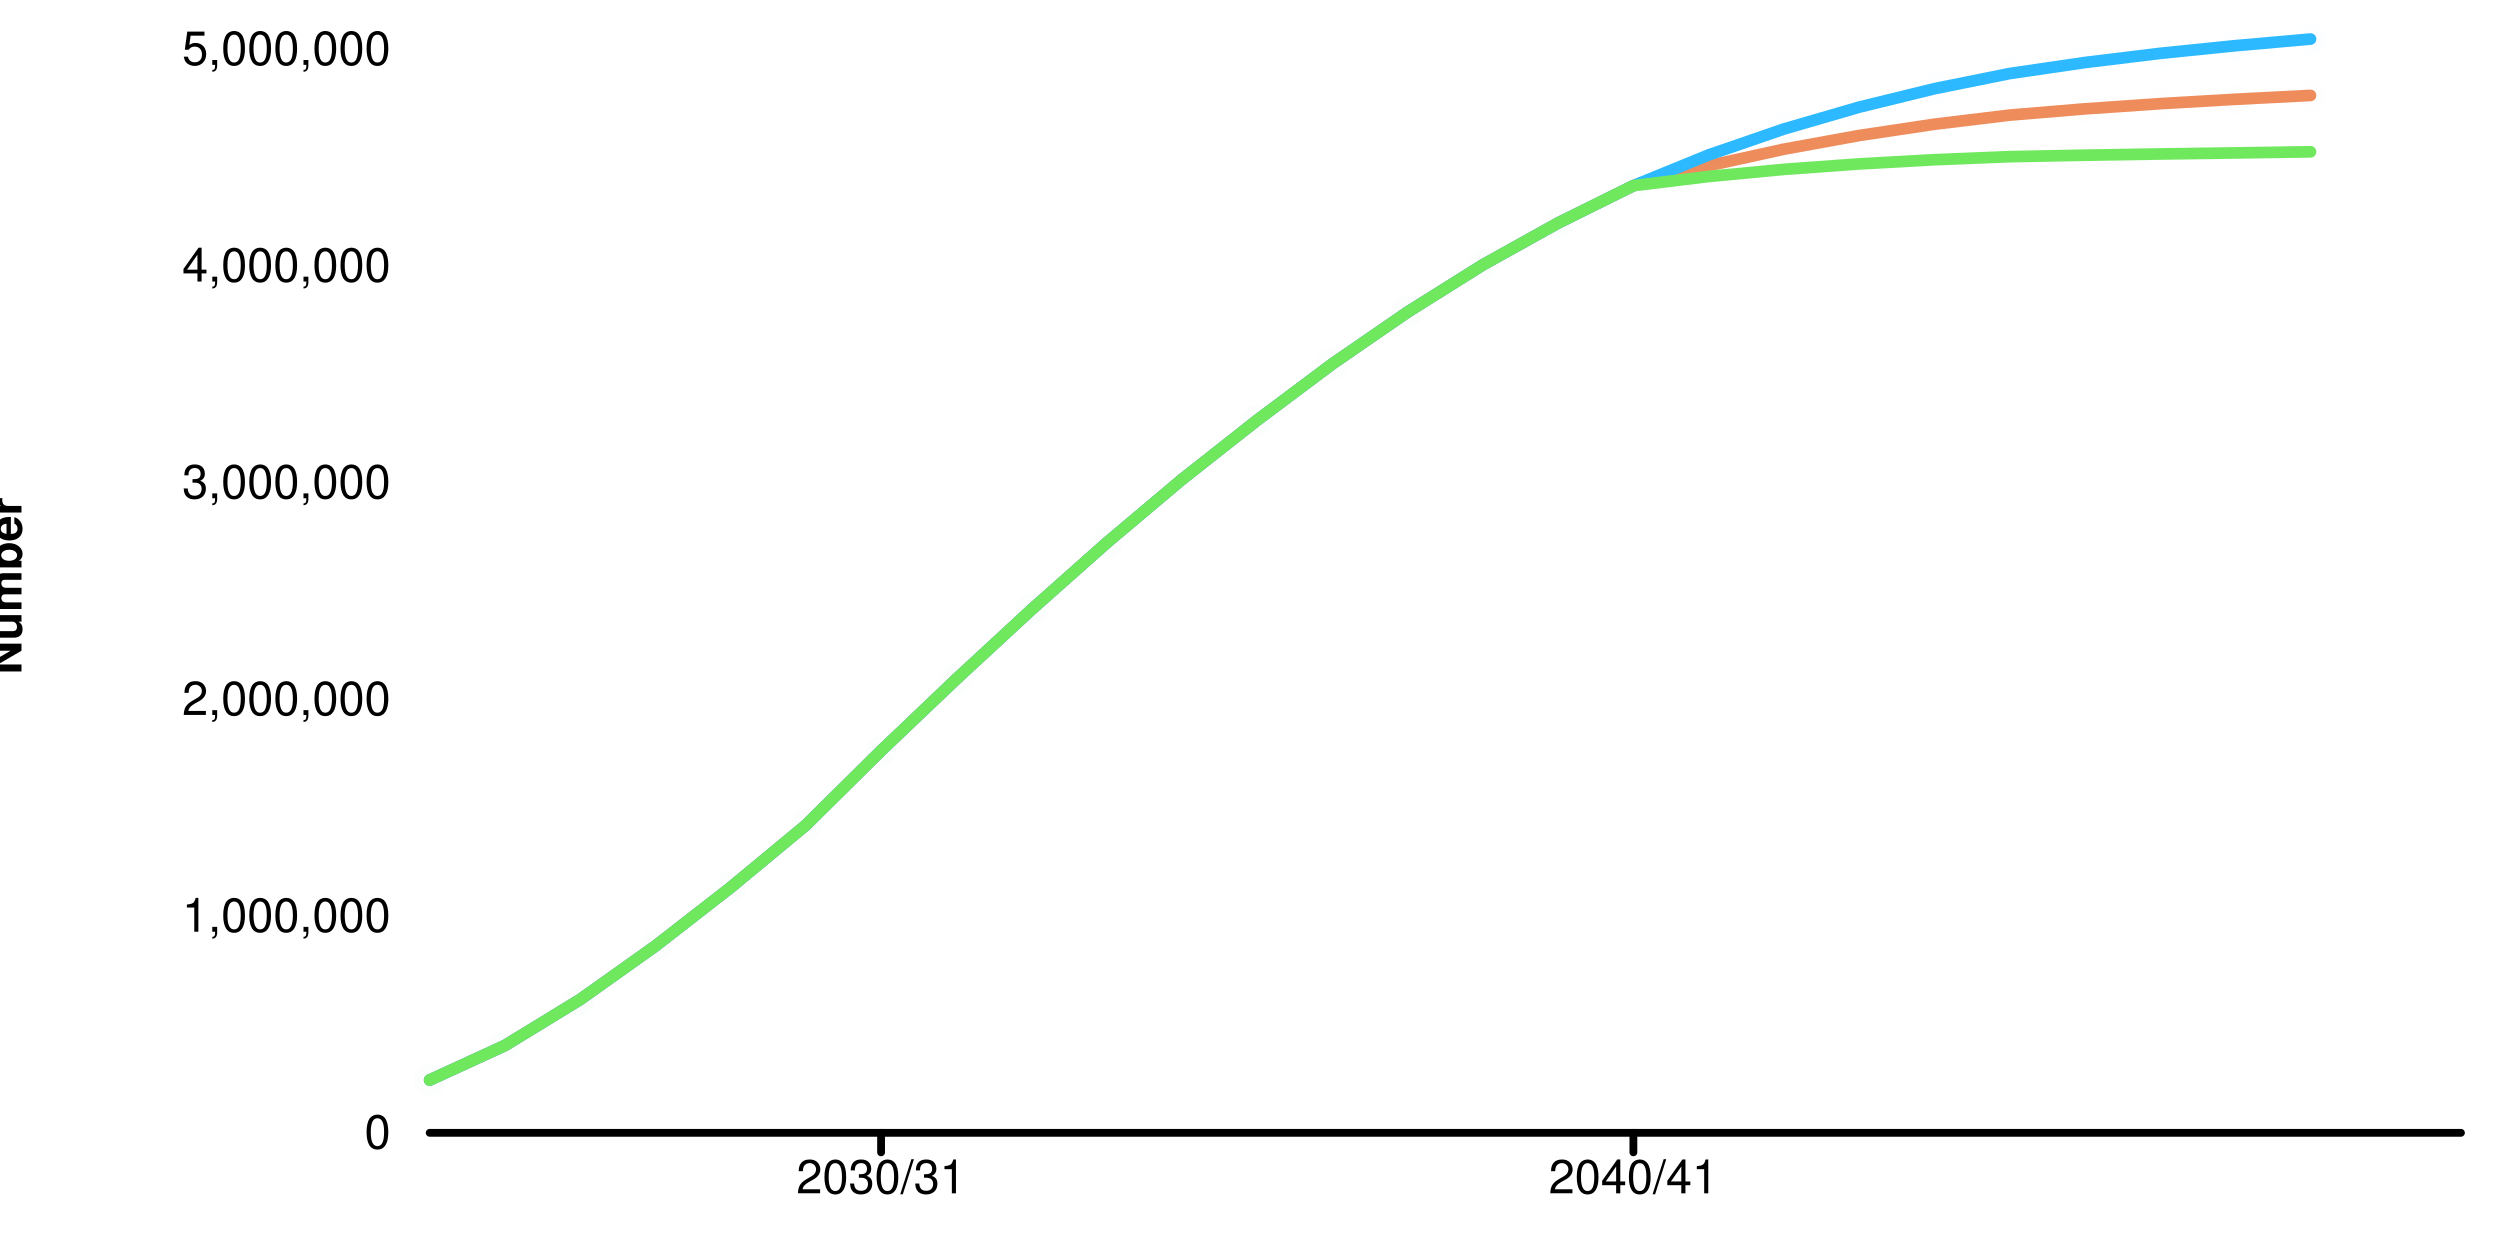
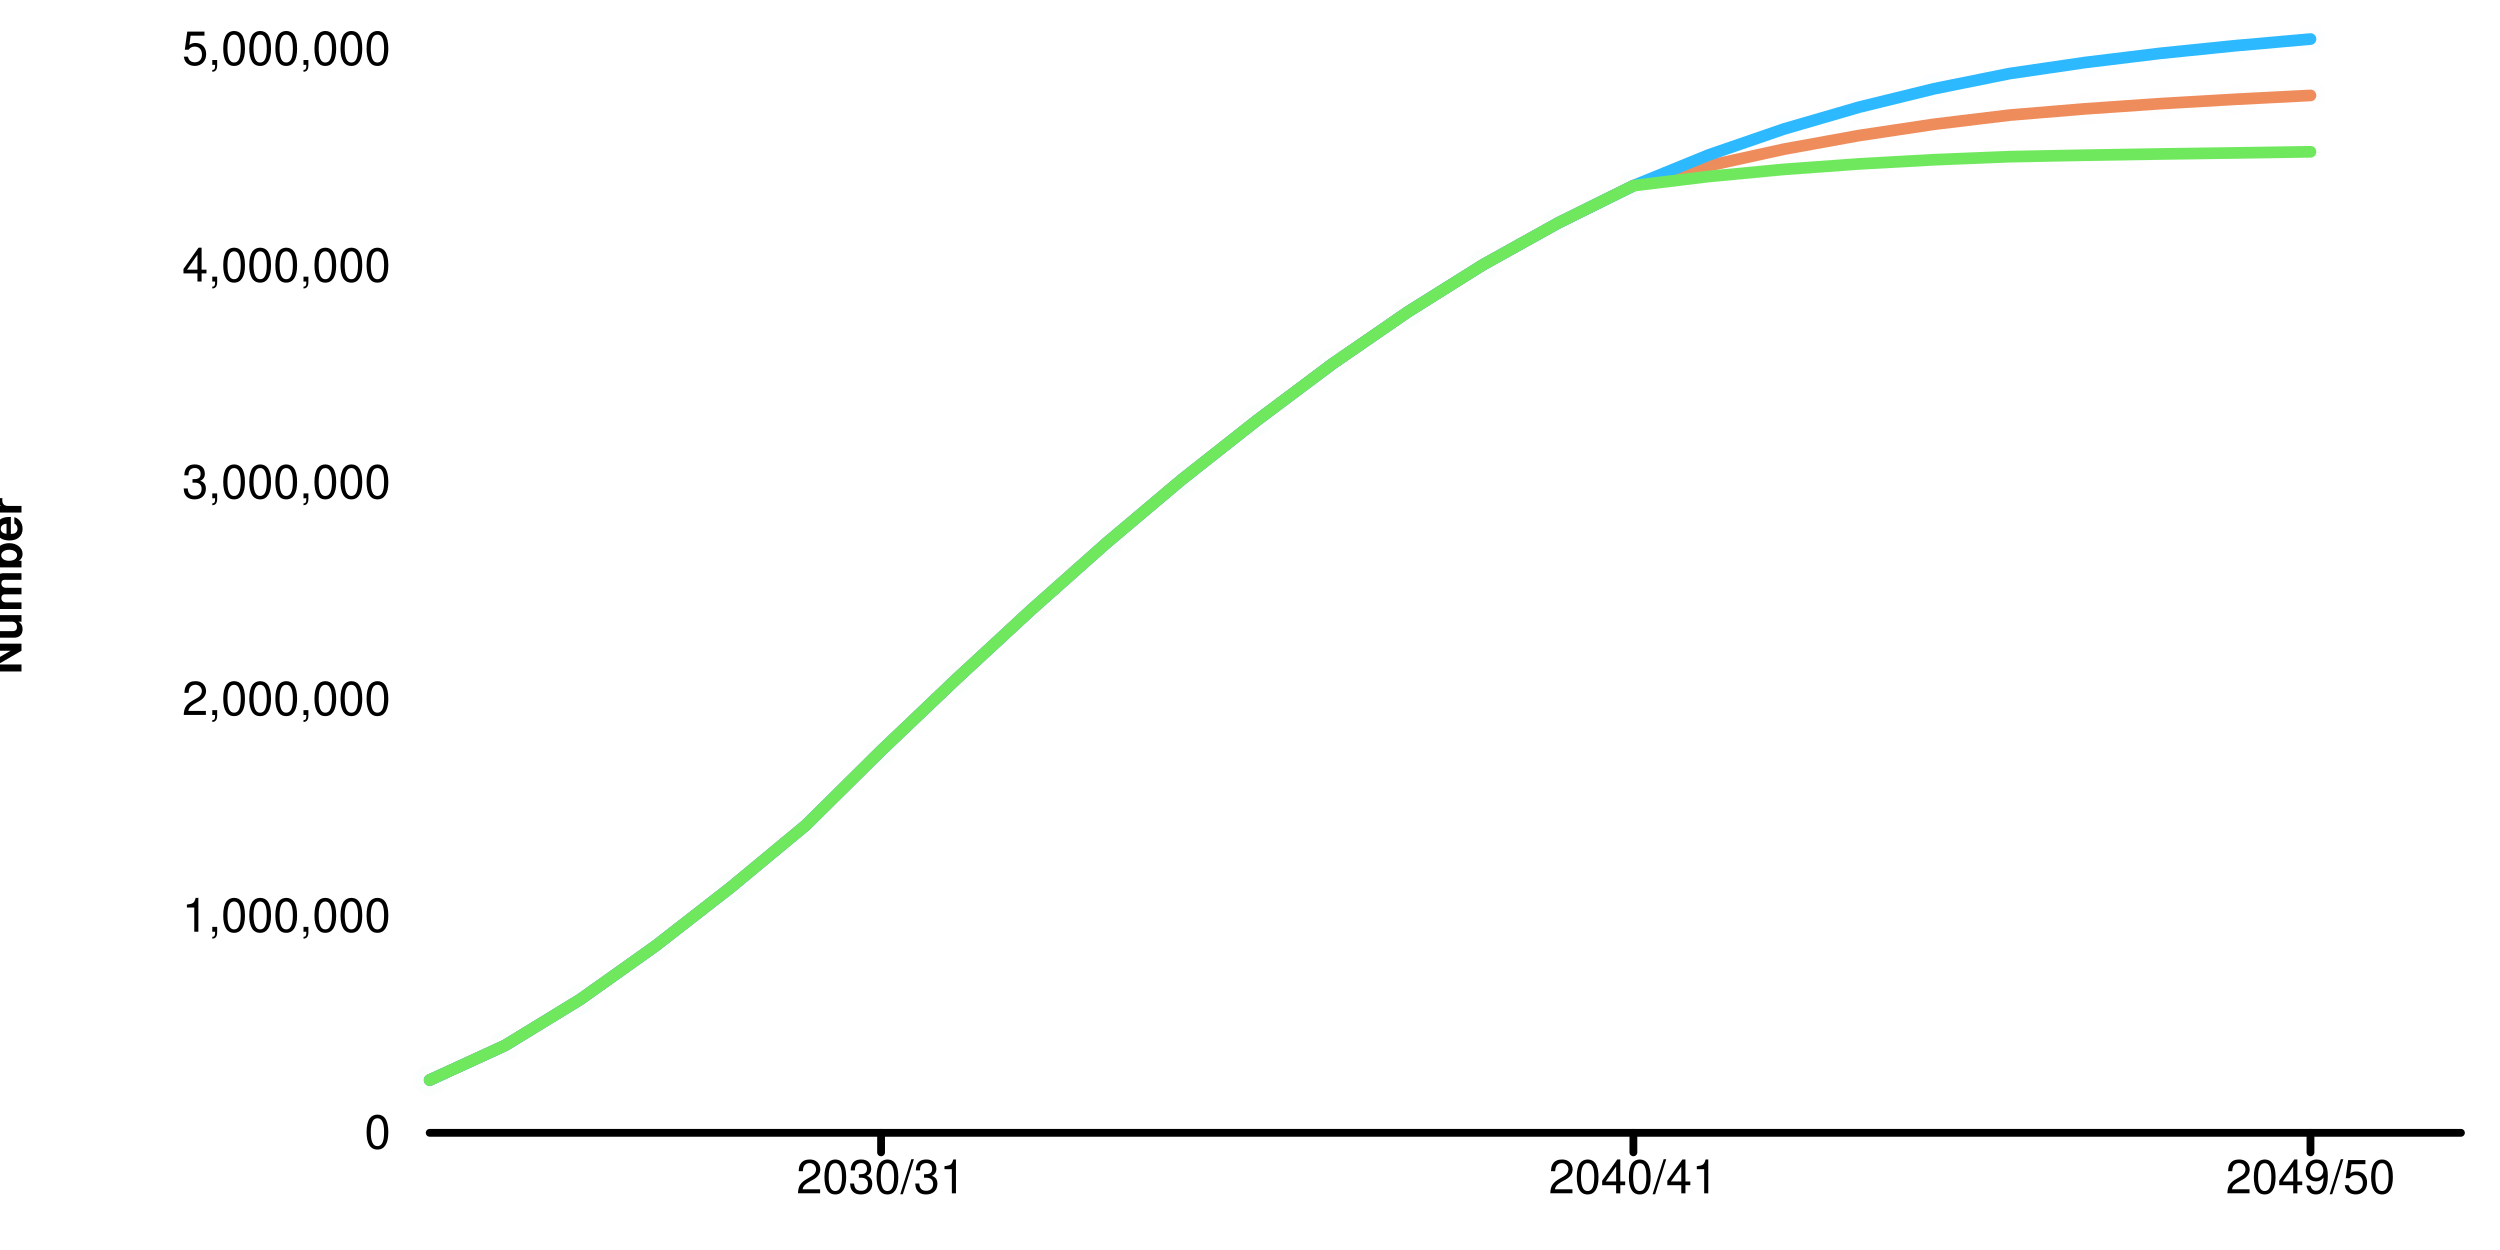
<svg xmlns="http://www.w3.org/2000/svg" width="640" height="320" viewBox="0 0 640 320" preserveAspectRatio="xMinYMin meet" overflow="visible" class="oi-chart-main" data-type="line-chart">
  <defs>
    <style>
	.series path.line { fill-opacity: 0; }
	.series path.line.dotted { stroke-dasharray: 12 20 }
	.series:hover path.line, .series.on path.line { stroke-width: 5; }
	.series .marker { opacity:0.01; }
	.series:hover .marker, .series.active .marker, .series .marker.selected { opacity:1!important; }
	.series .marker:hover, .series .marker.on { r: 6px!important; fill: black; }
	.grid { font-family: "Helvetica Neue",Helvetica,Arial,"Lucida Grande",sans-serif; }
	.grid line { stroke: rgb(0,0,0); stroke-width: 2; stroke-linecap: round; }
	.grid.grid-x text { text-anchor: middle; dominant-baseline: hanging; transform: translateY(10px); }
	.grid.grid-y text { text-anchor: end; dominant-baseline: middle; transform: translateX(-10px); }
	</style>
  </defs>
  <g class="grid grid-y">
    <line x1="110" y1="290" x2="630" y2="290" data-left="110" />
    <text x="110" y="290" text-anchor="end">0</text>
    <text x="110" y="234.518" text-anchor="end">1,000,000</text>
    <text x="110" y="179.037" text-anchor="end">2,000,000</text>
    <text x="110" y="123.555" text-anchor="end">3,000,000</text>
    <text x="110" y="68.073" text-anchor="end">4,000,000</text>
    <text x="110" y="12.592" text-anchor="end">5,000,000</text>
    <text style="text-anchor:middle;dominant-baseline:hanging;font-weight:bold;transform: translateY(150px) rotate(-90deg);">Number</text>
  </g>
  <g class="grid grid-x">
    <line class="tick" x1="225.556" y1="290" x2="225.556" y2="295" />
    <text x="225.556" y="290" text-anchor="middle">2030/31</text>
    <line class="tick" x1="418.148" y1="290" x2="418.148" y2="295" />
    <text x="418.148" y="290" text-anchor="middle">2040/41</text>
+     <line class="tick" x1="591.481" y1="290" x2="591.481" y2="295" />
+     <text x="591.481" y="290" text-anchor="middle">2049/50</text>
    <text style="text-anchor:middle;dominant-baseline:hanging;font-weight:bold;transform: translateY(150px) rotate(-90deg);" />
  </g>
  <g class="data-layer" role="table">
    <g data-scenario="electric-engagement" class="series series-1" tabindex="0" role="row" aria-label="Series: Electric Engagement" data-series="1">
      <path d="M 110.00,276.49L 129.26,267.65L 148.52,255.87L 167.78,242.18L 187.04,227.20L 206.30,211.24L 225.56,192.18L 244.81,173.85L 264.07,156.05L 283.33,138.95L 302.59,122.73L 321.85,107.56L 341.11,93.14L 360.37,79.87L 379.63,67.79L 398.89,57.08L 418.15,47.53L 437.41,42.42L 456.67,38.19L 475.93,34.69L 495.19,31.80L 514.44,29.47L 533.70,27.87L 552.96,26.54L 572.22,25.42L 591.48,24.43" id="Electric Engagement" class="line" stroke="#EE8C5C" stroke-width="3" stroke-linecap="round" />
      <circle class="marker" cx="110.00" cy="276.49" data-y="243416" data-x="2024/25" data-i="0" data-series="1" r="4" fill="#EE8C5C" roll="cell" />
      <circle class="marker" cx="129.26" cy="267.65" data-y="402877" data-x="2025/26" data-i="1" data-series="1" r="4" fill="#EE8C5C" roll="cell" />
      <circle class="marker" cx="148.52" cy="255.87" data-y="615144" data-x="2026/27" data-i="2" data-series="1" r="4" fill="#EE8C5C" roll="cell" />
      <circle class="marker" cx="167.78" cy="242.18" data-y="861899" data-x="2027/28" data-i="3" data-series="1" r="4" fill="#EE8C5C" roll="cell" />
      <circle class="marker" cx="187.04" cy="227.20" data-y="1131882" data-x="2028/29" data-i="4" data-series="1" r="4" fill="#EE8C5C" roll="cell" />
      <circle class="marker" cx="206.30" cy="211.24" data-y="1419619" data-x="2029/30" data-i="5" data-series="1" r="4" fill="#EE8C5C" roll="cell" />
      <circle class="marker" cx="225.56" cy="192.18" data-y="1763108" data-x="2030/31" data-i="6" data-series="1" r="4" fill="#EE8C5C" roll="cell" />
      <circle class="marker" cx="244.81" cy="173.85" data-y="2093501" data-x="2031/32" data-i="7" data-series="1" r="4" fill="#EE8C5C" roll="cell" />
      <circle class="marker" cx="264.07" cy="156.05" data-y="2414393" data-x="2032/33" data-i="8" data-series="1" r="4" fill="#EE8C5C" roll="cell" />
      <circle class="marker" cx="283.33" cy="138.95" data-y="2722447" data-x="2033/34" data-i="9" data-series="1" r="4" fill="#EE8C5C" roll="cell" />
      <circle class="marker" cx="302.59" cy="122.73" data-y="3014914" data-x="2034/35" data-i="10" data-series="1" r="4" fill="#EE8C5C" roll="cell" />
      <circle class="marker" cx="321.85" cy="107.56" data-y="3288226" data-x="2035/36" data-i="11" data-series="1" r="4" fill="#EE8C5C" roll="cell" />
      <circle class="marker" cx="341.11" cy="93.14" data-y="3548124" data-x="2036/37" data-i="12" data-series="1" r="4" fill="#EE8C5C" roll="cell" />
      <circle class="marker" cx="360.37" cy="79.87" data-y="3787298" data-x="2037/38" data-i="13" data-series="1" r="4" fill="#EE8C5C" roll="cell" />
      <circle class="marker" cx="379.63" cy="67.79" data-y="4005023" data-x="2038/39" data-i="14" data-series="1" r="4" fill="#EE8C5C" roll="cell" />
      <circle class="marker" cx="398.89" cy="57.08" data-y="4198205" data-x="2039/40" data-i="15" data-series="1" r="4" fill="#EE8C5C" roll="cell" />
      <circle class="marker" cx="418.15" cy="47.53" data-y="4370359" data-x="2040/41" data-i="16" data-series="1" r="4" fill="#EE8C5C" roll="cell" />
      <circle class="marker" cx="437.41" cy="42.42" data-y="4462320" data-x="2041/42" data-i="17" data-series="1" r="4" fill="#EE8C5C" roll="cell" />
      <circle class="marker" cx="456.67" cy="38.19" data-y="4538546" data-x="2042/43" data-i="18" data-series="1" r="4" fill="#EE8C5C" roll="cell" />
      <circle class="marker" cx="475.93" cy="34.69" data-y="4601669" data-x="2043/44" data-i="19" data-series="1" r="4" fill="#EE8C5C" roll="cell" />
      <circle class="marker" cx="495.19" cy="31.80" data-y="4653814" data-x="2044/45" data-i="20" data-series="1" r="4" fill="#EE8C5C" roll="cell" />
      <circle class="marker" cx="514.44" cy="29.47" data-y="4695811" data-x="2045/46" data-i="21" data-series="1" r="4" fill="#EE8C5C" roll="cell" />
      <circle class="marker" cx="533.70" cy="27.87" data-y="4724651" data-x="2046/47" data-i="22" data-series="1" r="4" fill="#EE8C5C" roll="cell" />
      <circle class="marker" cx="552.96" cy="26.54" data-y="4748577" data-x="2047/48" data-i="23" data-series="1" r="4" fill="#EE8C5C" roll="cell" />
      <circle class="marker" cx="572.22" cy="25.42" data-y="4768722" data-x="2048/49" data-i="24" data-series="1" r="4" fill="#EE8C5C" roll="cell" />
      <circle class="marker" cx="591.48" cy="24.43" data-y="4786668" data-x="2049/50" data-i="25" data-series="1" r="4" fill="#EE8C5C" roll="cell" />
    </g>
    <g data-scenario="hydrogen-evolution" class="series series-2" tabindex="0" role="row" aria-label="Series: Hydrogen Evolution" data-series="2">
      <path d="M 110.00,276.49L 129.26,267.65L 148.52,255.87L 167.78,242.18L 187.04,227.20L 206.30,211.24L 225.56,192.18L 244.81,173.85L 264.07,156.05L 283.33,138.95L 302.59,122.73L 321.85,107.56L 341.11,93.14L 360.37,79.87L 379.63,67.79L 398.89,57.08L 418.15,47.53L 437.41,39.67L 456.67,33.03L 475.93,27.43L 495.19,22.71L 514.44,18.83L 533.70,16.01L 552.96,13.66L 572.22,11.70L 591.48,10.00" id="Hydrogen Evolution" class="line" stroke="#2CB9FF" stroke-width="3" stroke-linecap="round" />
      <circle class="marker" cx="110.00" cy="276.49" data-y="243416" data-x="2024/25" data-i="0" data-series="2" r="4" fill="#2CB9FF" roll="cell" />
      <circle class="marker" cx="129.26" cy="267.65" data-y="402877" data-x="2025/26" data-i="1" data-series="2" r="4" fill="#2CB9FF" roll="cell" />
      <circle class="marker" cx="148.52" cy="255.87" data-y="615144" data-x="2026/27" data-i="2" data-series="2" r="4" fill="#2CB9FF" roll="cell" />
      <circle class="marker" cx="167.78" cy="242.18" data-y="861899" data-x="2027/28" data-i="3" data-series="2" r="4" fill="#2CB9FF" roll="cell" />
      <circle class="marker" cx="187.04" cy="227.20" data-y="1131882" data-x="2028/29" data-i="4" data-series="2" r="4" fill="#2CB9FF" roll="cell" />
      <circle class="marker" cx="206.30" cy="211.24" data-y="1419619" data-x="2029/30" data-i="5" data-series="2" r="4" fill="#2CB9FF" roll="cell" />
      <circle class="marker" cx="225.56" cy="192.18" data-y="1763108" data-x="2030/31" data-i="6" data-series="2" r="4" fill="#2CB9FF" roll="cell" />
      <circle class="marker" cx="244.81" cy="173.85" data-y="2093501" data-x="2031/32" data-i="7" data-series="2" r="4" fill="#2CB9FF" roll="cell" />
      <circle class="marker" cx="264.07" cy="156.05" data-y="2414393" data-x="2032/33" data-i="8" data-series="2" r="4" fill="#2CB9FF" roll="cell" />
      <circle class="marker" cx="283.33" cy="138.95" data-y="2722447" data-x="2033/34" data-i="9" data-series="2" r="4" fill="#2CB9FF" roll="cell" />
      <circle class="marker" cx="302.59" cy="122.73" data-y="3014914" data-x="2034/35" data-i="10" data-series="2" r="4" fill="#2CB9FF" roll="cell" />
      <circle class="marker" cx="321.85" cy="107.56" data-y="3288224" data-x="2035/36" data-i="11" data-series="2" r="4" fill="#2CB9FF" roll="cell" />
      <circle class="marker" cx="341.11" cy="93.14" data-y="3548120" data-x="2036/37" data-i="12" data-series="2" r="4" fill="#2CB9FF" roll="cell" />
      <circle class="marker" cx="360.37" cy="79.87" data-y="3787294" data-x="2037/38" data-i="13" data-series="2" r="4" fill="#2CB9FF" roll="cell" />
      <circle class="marker" cx="379.63" cy="67.79" data-y="4005019" data-x="2038/39" data-i="14" data-series="2" r="4" fill="#2CB9FF" roll="cell" />
      <circle class="marker" cx="398.89" cy="57.08" data-y="4198199" data-x="2039/40" data-i="15" data-series="2" r="4" fill="#2CB9FF" roll="cell" />
      <circle class="marker" cx="418.15" cy="47.53" data-y="4370354" data-x="2040/41" data-i="16" data-series="2" r="4" fill="#2CB9FF" roll="cell" />
      <circle class="marker" cx="437.41" cy="39.67" data-y="4512027" data-x="2041/42" data-i="17" data-series="2" r="4" fill="#2CB9FF" roll="cell" />
      <circle class="marker" cx="456.67" cy="33.03" data-y="4631624" data-x="2042/43" data-i="18" data-series="2" r="4" fill="#2CB9FF" roll="cell" />
      <circle class="marker" cx="475.93" cy="27.43" data-y="4732569" data-x="2043/44" data-i="19" data-series="2" r="4" fill="#2CB9FF" roll="cell" />
      <circle class="marker" cx="495.19" cy="22.71" data-y="4817570" data-x="2044/45" data-i="20" data-series="2" r="4" fill="#2CB9FF" roll="cell" />
      <circle class="marker" cx="514.44" cy="18.83" data-y="4887632" data-x="2045/46" data-i="21" data-series="2" r="4" fill="#2CB9FF" roll="cell" />
      <circle class="marker" cx="533.70" cy="16.01" data-y="4938430" data-x="2046/47" data-i="22" data-series="2" r="4" fill="#2CB9FF" roll="cell" />
      <circle class="marker" cx="552.96" cy="13.66" data-y="4980784" data-x="2047/48" data-i="23" data-series="2" r="4" fill="#2CB9FF" roll="cell" />
      <circle class="marker" cx="572.22" cy="11.70" data-y="5016144" data-x="2048/49" data-i="24" data-series="2" r="4" fill="#2CB9FF" roll="cell" />
      <circle class="marker" cx="591.48" cy="10.00" data-y="5046713" data-x="2049/50" data-i="25" data-series="2" r="4" fill="#2CB9FF" roll="cell" />
    </g>
    <g data-scenario="holistic-transition" class="series series-3" tabindex="0" role="row" aria-label="Series: Holistic Transition" data-series="3">
      <path d="M 110.00,276.49L 129.26,267.65L 148.52,255.87L 167.78,242.18L 187.04,227.20L 206.30,211.24L 225.56,192.18L 244.81,173.85L 264.07,156.05L 283.33,138.95L 302.59,122.73L 321.85,107.56L 341.11,93.14L 360.37,79.88L 379.63,67.80L 398.89,57.08L 418.15,47.53L 437.41,45.18L 456.67,43.36L 475.93,41.96L 495.19,40.89L 514.44,40.11L 533.70,39.73L 552.96,39.42L 572.22,39.15L 591.48,38.86" id="Holistic Transition" class="line" stroke="#70E85E" stroke-width="3" stroke-linecap="round" />
      <circle class="marker" cx="110.00" cy="276.49" data-y="243416" data-x="2024/25" data-i="0" data-series="3" r="4" fill="#70E85E" roll="cell" />
      <circle class="marker" cx="129.26" cy="267.65" data-y="402877" data-x="2025/26" data-i="1" data-series="3" r="4" fill="#70E85E" roll="cell" />
      <circle class="marker" cx="148.52" cy="255.87" data-y="615144" data-x="2026/27" data-i="2" data-series="3" r="4" fill="#70E85E" roll="cell" />
      <circle class="marker" cx="167.78" cy="242.18" data-y="861899" data-x="2027/28" data-i="3" data-series="3" r="4" fill="#70E85E" roll="cell" />
      <circle class="marker" cx="187.04" cy="227.20" data-y="1131882" data-x="2028/29" data-i="4" data-series="3" r="4" fill="#70E85E" roll="cell" />
      <circle class="marker" cx="206.30" cy="211.24" data-y="1419619" data-x="2029/30" data-i="5" data-series="3" r="4" fill="#70E85E" roll="cell" />
      <circle class="marker" cx="225.56" cy="192.18" data-y="1763108" data-x="2030/31" data-i="6" data-series="3" r="4" fill="#70E85E" roll="cell" />
      <circle class="marker" cx="244.81" cy="173.85" data-y="2093501" data-x="2031/32" data-i="7" data-series="3" r="4" fill="#70E85E" roll="cell" />
      <circle class="marker" cx="264.07" cy="156.05" data-y="2414393" data-x="2032/33" data-i="8" data-series="3" r="4" fill="#70E85E" roll="cell" />
      <circle class="marker" cx="283.33" cy="138.95" data-y="2722447" data-x="2033/34" data-i="9" data-series="3" r="4" fill="#70E85E" roll="cell" />
      <circle class="marker" cx="302.59" cy="122.73" data-y="3014914" data-x="2034/35" data-i="10" data-series="3" r="4" fill="#70E85E" roll="cell" />
      <circle class="marker" cx="321.85" cy="107.56" data-y="3288220" data-x="2035/36" data-i="11" data-series="3" r="4" fill="#70E85E" roll="cell" />
      <circle class="marker" cx="341.11" cy="93.14" data-y="3548112" data-x="2036/37" data-i="12" data-series="3" r="4" fill="#70E85E" roll="cell" />
      <circle class="marker" cx="360.37" cy="79.88" data-y="3787284" data-x="2037/38" data-i="13" data-series="3" r="4" fill="#70E85E" roll="cell" />
      <circle class="marker" cx="379.63" cy="67.80" data-y="4005008" data-x="2038/39" data-i="14" data-series="3" r="4" fill="#70E85E" roll="cell" />
      <circle class="marker" cx="398.89" cy="57.08" data-y="4198184" data-x="2039/40" data-i="15" data-series="3" r="4" fill="#70E85E" roll="cell" />
      <circle class="marker" cx="418.15" cy="47.53" data-y="4370334" data-x="2040/41" data-i="16" data-series="3" r="4" fill="#70E85E" roll="cell" />
      <circle class="marker" cx="437.41" cy="45.18" data-y="4412582" data-x="2041/42" data-i="17" data-series="3" r="4" fill="#70E85E" roll="cell" />
      <circle class="marker" cx="456.67" cy="43.36" data-y="4445430" data-x="2042/43" data-i="18" data-series="3" r="4" fill="#70E85E" roll="cell" />
      <circle class="marker" cx="475.93" cy="41.96" data-y="4470740" data-x="2043/44" data-i="19" data-series="3" r="4" fill="#70E85E" roll="cell" />
      <circle class="marker" cx="495.19" cy="40.89" data-y="4490031" data-x="2044/45" data-i="20" data-series="3" r="4" fill="#70E85E" roll="cell" />
      <circle class="marker" cx="514.44" cy="40.11" data-y="4503953" data-x="2045/46" data-i="21" data-series="3" r="4" fill="#70E85E" roll="cell" />
      <circle class="marker" cx="533.70" cy="39.73" data-y="4510847" data-x="2046/47" data-i="22" data-series="3" r="4" fill="#70E85E" roll="cell" />
      <circle class="marker" cx="552.96" cy="39.42" data-y="4516361" data-x="2047/48" data-i="23" data-series="3" r="4" fill="#70E85E" roll="cell" />
      <circle class="marker" cx="572.22" cy="39.15" data-y="4521282" data-x="2048/49" data-i="24" data-series="3" r="4" fill="#70E85E" roll="cell" />
      <circle class="marker" cx="591.48" cy="38.86" data-y="4526607" data-x="2049/50" data-i="25" data-series="3" r="4" fill="#70E85E" roll="cell" />
    </g>
  </g>
</svg>
